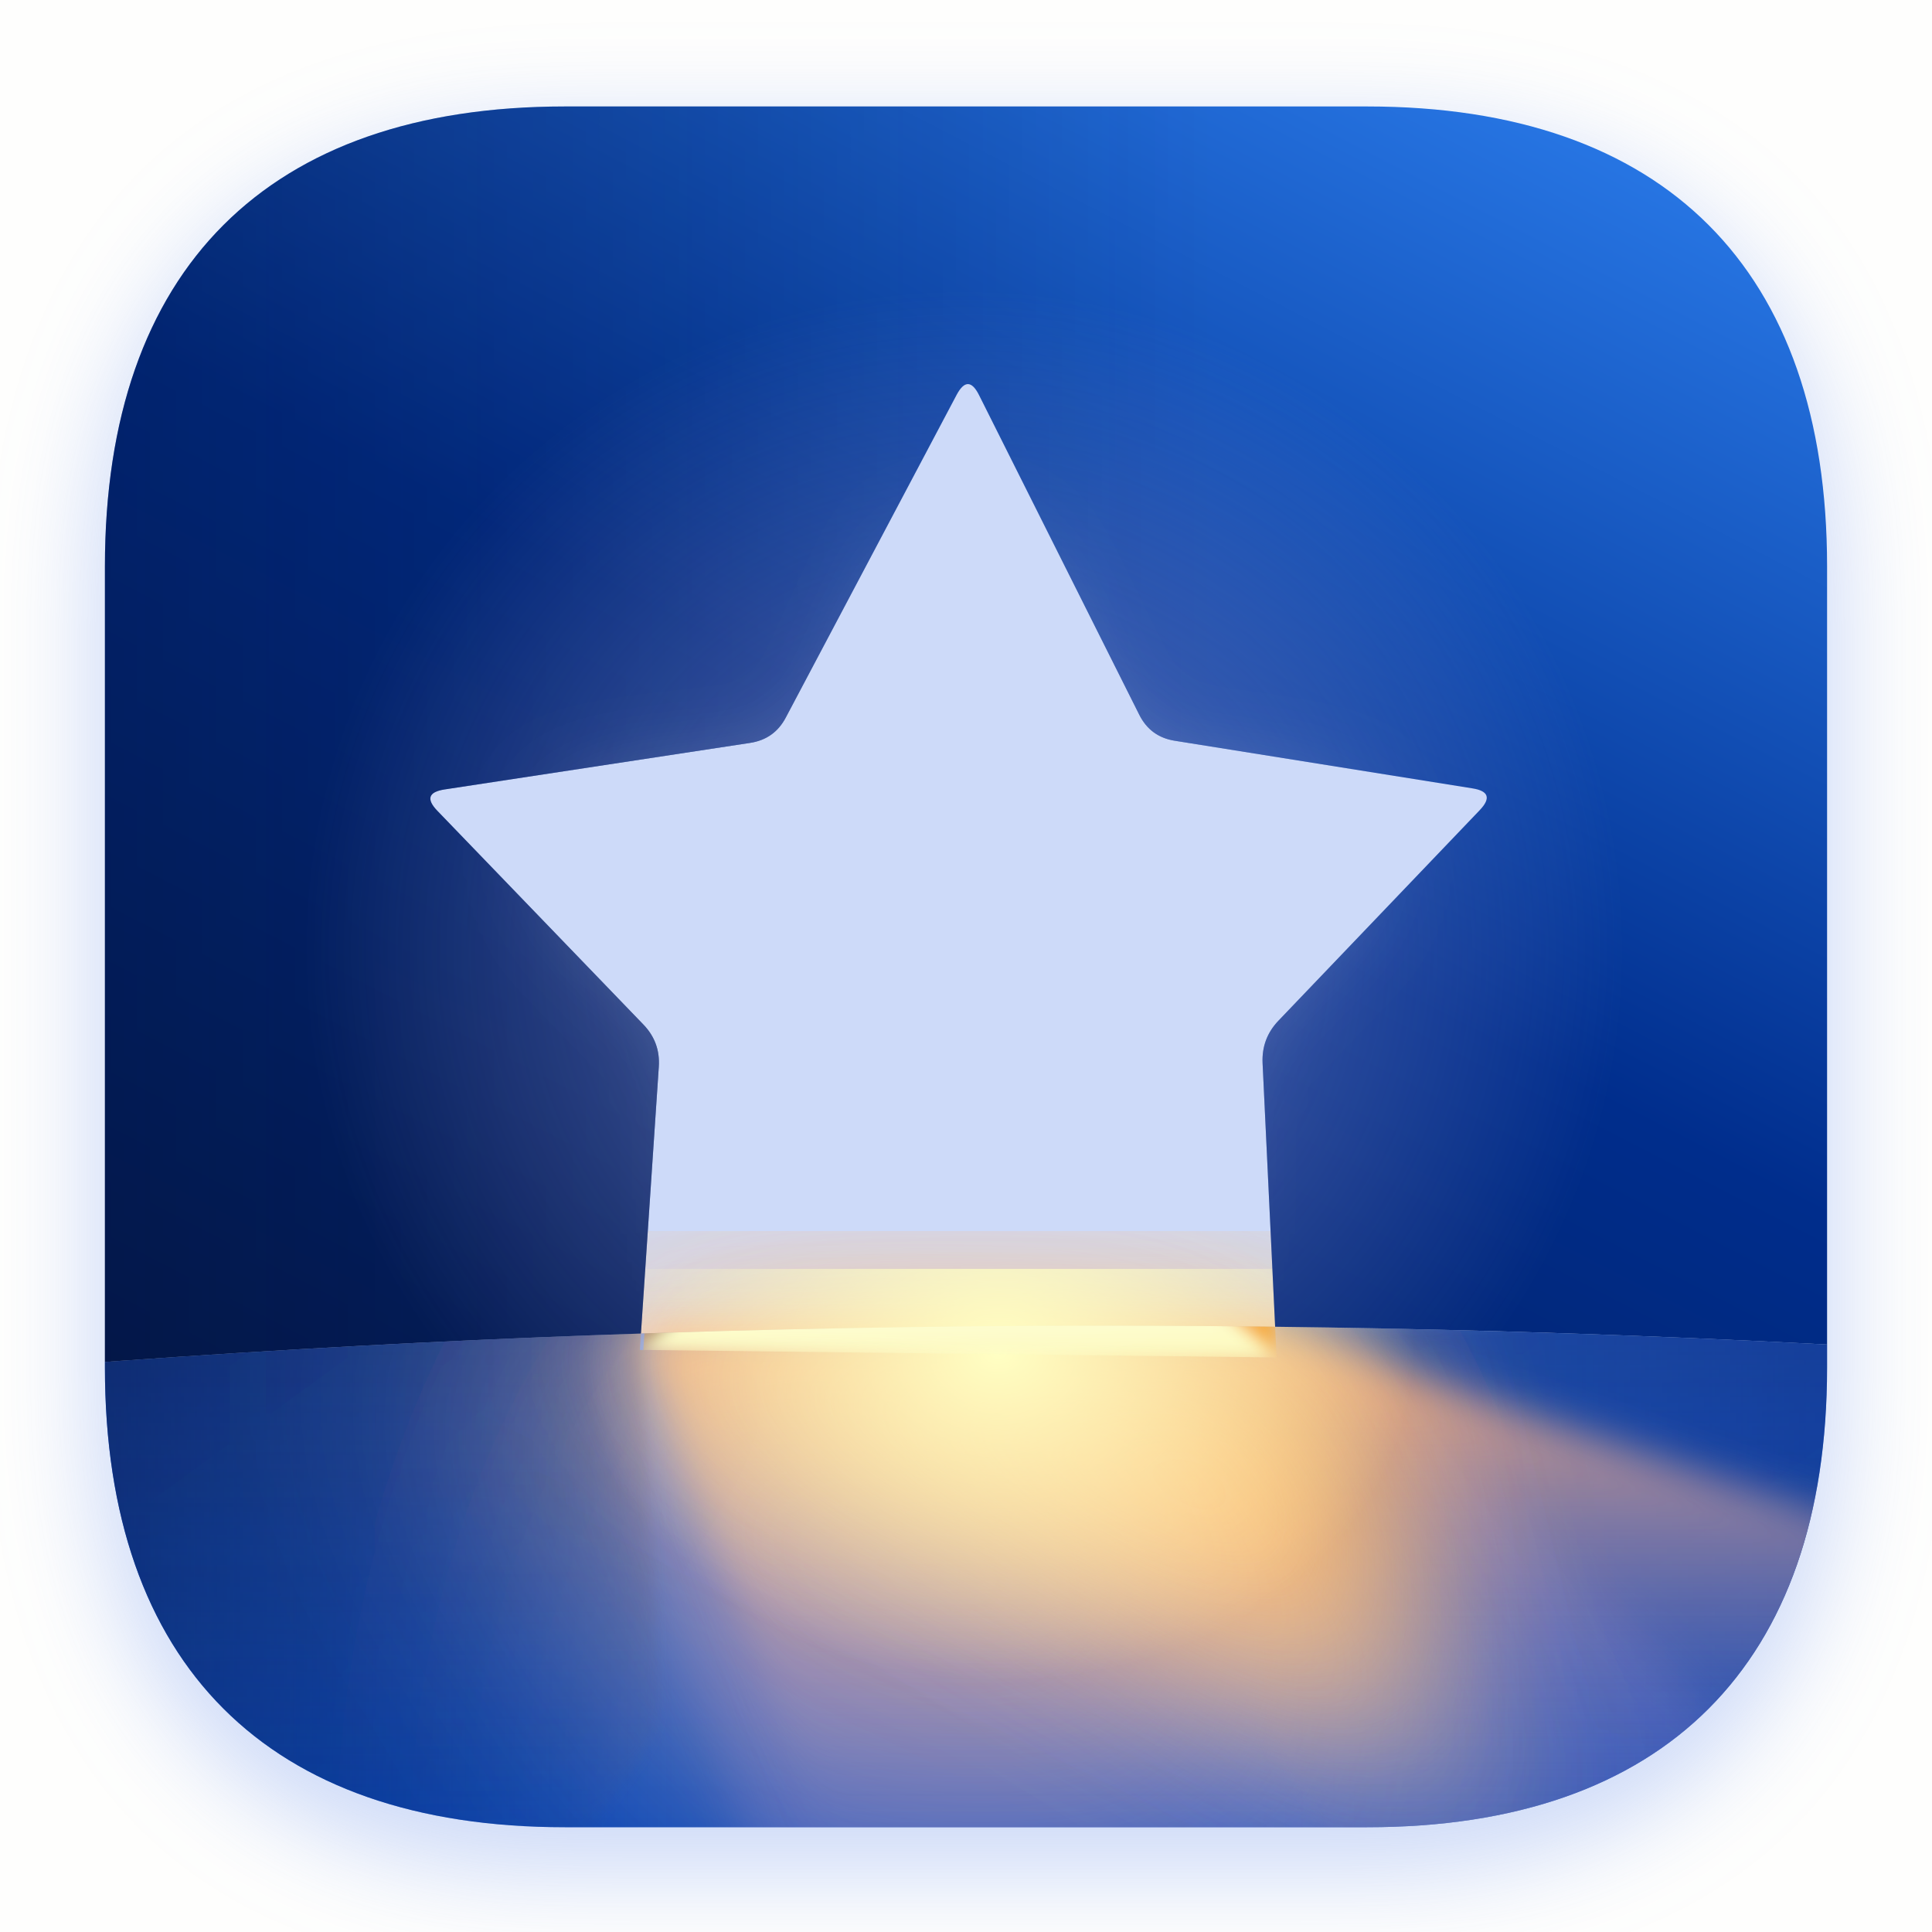
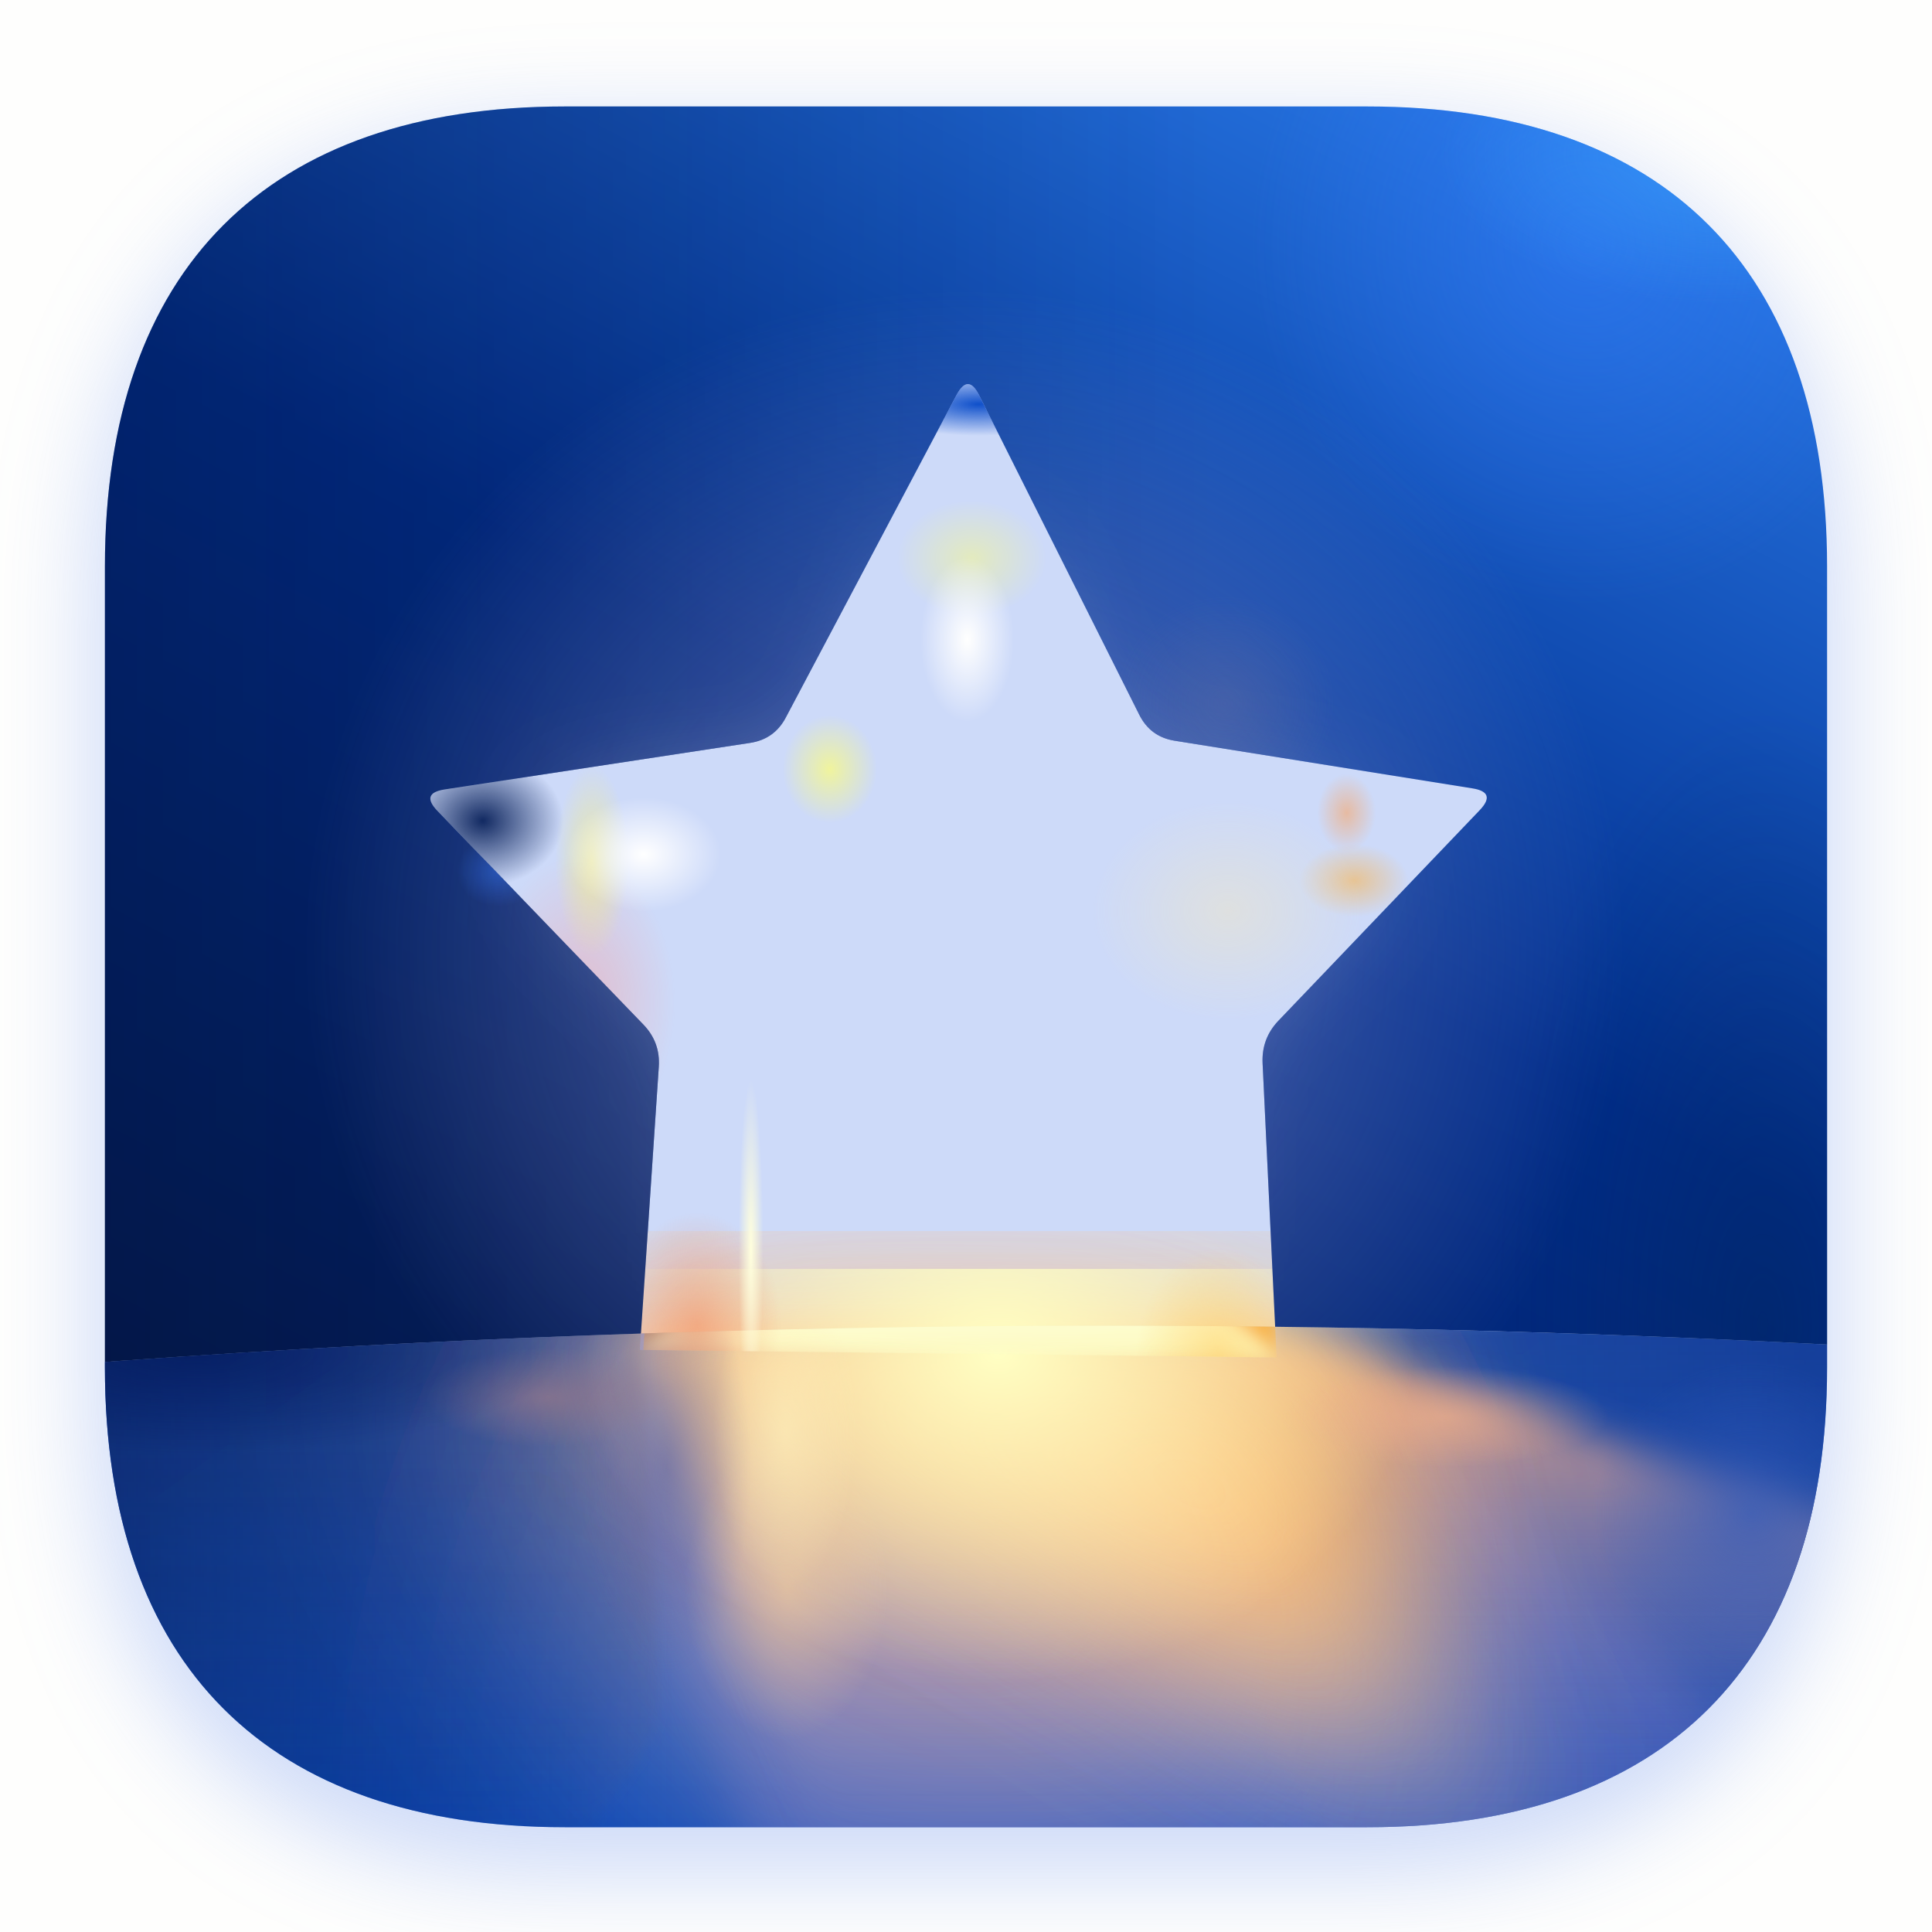
<svg xmlns="http://www.w3.org/2000/svg" viewBox="0 0 1254 1254" width="1254" height="1254">
  <defs>
    <clipPath id="piastrella">
      <path d="M366.6 69.1H887.4C1080.3 69.1 1185.9 174.8 1185.9 367.6V887.5C1185.9 1080.3 1080.3 1186 887.4 1186H366.6C173.8 1186 68.1 1080.3 68.1 887.5V367.6C68.1 174.8 173.8 69.1 366.6 69.1Z" />
    </clipPath>
    <clipPath id="porta">
      <path d="M620.9 256.3Q628.4 242.2 635.5 256.5L739.5 464Q746.7 478.3 762.5 480.8L955.7 511.7Q971.5 514.2 960.5 525.8L829.8 662.5Q818.8 674 819.5 690L828.6 881.1L415.3 876.2L427.6 692.5Q428.7 676.5 417.6 665L283.9 526.3Q272.8 514.8 288.6 512.4L486.8 482.2Q502.7 479.8 510.1 465.6Z" />
    </clipPath>
    <filter id="sfumaOmbra" x="-20%" y="-20%" width="140%" height="140%">
      <feGaussianBlur stdDeviation="30.9" />
    </filter>
    <linearGradient id="muroLuce" gradientUnits="userSpaceOnUse" x1="242.2" y1="1372.4" x2="1011.8" y2="-117.3">
      <stop offset="0" stop-color="#050f2f" />
      <stop offset="0.567" stop-color="#002d8c" />
      <stop offset="1" stop-color="#338cff" />
    </linearGradient>
    <radialGradient id="muroRiflesso" gradientUnits="userSpaceOnUse" cx="625.9" cy="616.5" r="429.2">
      <stop offset="0" stop-color="#a9a8dc" stop-opacity="0.533" />
      <stop offset="1" stop-color="#a9a8dc" stop-opacity="0" />
    </radialGradient>
    <linearGradient id="muroCurvatura" x1="68.1" y1="0" x2="1185.9" y2="0" gradientUnits="userSpaceOnUse">
      <stop offset="0" stop-color="#031034" stop-opacity="0.329" />
      <stop offset="0.644" stop-color="#031034" stop-opacity="0" />
      <stop offset="1" stop-color="#031034" stop-opacity="-0.098" />
    </linearGradient>
    <linearGradient id="pavimentoBase" x1="0" y1="863.6" x2="0" y2="1186" gradientUnits="userSpaceOnUse">
      <stop offset="0" stop-color="#3d6dd1" />
      <stop offset="1" stop-color="#094bc5" />
    </linearGradient>
    <linearGradient id="pavimentoLati" x1="0" y1="0" x2="1254" y2="0" gradientUnits="userSpaceOnUse">
      <stop offset="0" stop-color="#0a2b7a" stop-opacity="0.8" />
      <stop offset="0.35" stop-color="#0a2b7a" stop-opacity="0" />
      <stop offset="0.65" stop-color="#0a2b7a" stop-opacity="0" />
      <stop offset="1" stop-color="#0a2b7a" stop-opacity="0.5" />
    </linearGradient>
    <radialGradient id="pavimentoBagliore" gradientUnits="userSpaceOnUse" cx="648" cy="877.4" r="270.1" gradientTransform="translate(0 877.4) scale(1 0.7918) translate(0 -877.4)">
      <stop offset="0" stop-color="#ffffc3" stop-opacity="1.000" />
      <stop offset="1" stop-color="#ffffc3" stop-opacity="0" />
    </radialGradient>
    <linearGradient id="fascioLuce" x1="0" y1="863.6" x2="0" y2="1186" gradientUnits="userSpaceOnUse">
      <stop offset="0" stop-color="#ffad78" stop-opacity="0.912" />
      <stop offset="1" stop-color="#7483e5" stop-opacity="0.058" />
    </linearGradient>
    <filter id="sfumaFascio" x="-30%" y="-30%" width="160%" height="160%">
      <feGaussianBlur stdDeviation="13" />
    </filter>
    <filter id="sfumaRaggio0" x="-50%" y="-20%" width="200%" height="140%">
      <feGaussianBlur stdDeviation="82.2" />
    </filter>
    <filter id="sfumaRaggio1" x="-50%" y="-20%" width="200%" height="140%">
      <feGaussianBlur stdDeviation="57.8" />
    </filter>
    <filter id="sfumaRaggio2" x="-50%" y="-20%" width="200%" height="140%">
      <feGaussianBlur stdDeviation="44.4" />
    </filter>
    <filter id="sfumaRaggio3" x="-50%" y="-20%" width="200%" height="140%">
      <feGaussianBlur stdDeviation="55.7" />
    </filter>
    <filter id="sfumaPenombra" x="-40%" y="-40%" width="180%" height="180%">
      <feGaussianBlur stdDeviation="17.4" />
    </filter>
    <linearGradient id="pavimentoAmbiente" x1="0" y1="863.6" x2="0" y2="1186" gradientUnits="userSpaceOnUse">
      <stop offset="0" stop-color="#2b4740" stop-opacity="0" />
      <stop offset="1" stop-color="#2b4740" stop-opacity="0.062" />
    </linearGradient>
    <clipPath id="pavimentoArea">
      <path d="M0 889.2Q627 839 1254 876.5V1254H0Z" />
    </clipPath>
    <filter id="sfumaSpecchio" x="-10%" y="-10%" width="120%" height="120%">
      <feGaussianBlur stdDeviation="4" />
    </filter>
    <linearGradient id="dissolvenzaSpecchio" x1="0" y1="860.9" x2="0" y2="1203.1" gradientUnits="userSpaceOnUse">
      <stop offset="0" stop-color="#fff" stop-opacity="1" />
      <stop offset="1" stop-color="#fff" stop-opacity="0.171" />
    </linearGradient>
    <mask id="maskSpecchio" maskUnits="userSpaceOnUse" x="0" y="0" width="1254" height="1254">
      <rect width="1254" height="1254" fill="url(#dissolvenzaSpecchio)" />
    </mask>
    <radialGradient id="vanoLuce" gradientUnits="userSpaceOnUse" cx="495.8" cy="543.1" r="453.8">
      <stop offset="0" stop-color="#fffdf0" />
      <stop offset="1" stop-color="#fceb8c" />
    </radialGradient>
    <linearGradient id="faccia_alto_dx" gradientUnits="userSpaceOnUse" x1="667" y1="436.3" x2="687.5" y2="360.2">
      <stop offset="0" stop-color="#ffee50" />
      <stop offset="1" stop-color="#d1723d" />
    </linearGradient>
    <linearGradient id="lungo_alto_dx" gradientUnits="userSpaceOnUse" x1="628.4" y1="242.2" x2="746.7" y2="478.3">
      <stop offset="0" stop-color="#fdbe4f" stop-opacity="0" />
      <stop offset="1" stop-color="#fdbe4f" stop-opacity="0.923" />
    </linearGradient>
    <linearGradient id="faccia_braccio_dx_sopra" gradientUnits="userSpaceOnUse" x1="795.2" y1="532.5" x2="859.1" y2="496.2">
      <stop offset="0" stop-color="#e19e4a" />
      <stop offset="1" stop-color="#825941" />
    </linearGradient>
    <linearGradient id="faccia_braccio_dx_sotto" gradientUnits="userSpaceOnUse" x1="819" y1="609.3" x2="895.2" y2="594.1">
      <stop offset="0" stop-color="#fff207" />
      <stop offset="1" stop-color="#572622" />
    </linearGradient>
    <linearGradient id="lungo_braccio_dx_sotto" gradientUnits="userSpaceOnUse" x1="971.5" y1="514.2" x2="818.8" y2="674">
      <stop offset="0" stop-color="#ffd18b" stop-opacity="0" />
      <stop offset="1" stop-color="#ffd18b" stop-opacity="1.000" />
    </linearGradient>
    <linearGradient id="faccia_stipite_dx" gradientUnits="userSpaceOnUse" x1="756.1" y1="746.7" x2="823.7" y2="777.6">
      <stop offset="0" stop-color="#ffbe3c" />
      <stop offset="1" stop-color="#ee726a" />
    </linearGradient>
    <linearGradient id="lungo_stipite_dx" gradientUnits="userSpaceOnUse" x1="818.8" y1="674" x2="828.6" y2="881.1">
      <stop offset="0" stop-color="#ffff15" stop-opacity="0" />
      <stop offset="1" stop-color="#ffff15" stop-opacity="0.466" />
    </linearGradient>
    <linearGradient id="faccia_soglia" gradientUnits="userSpaceOnUse" x1="621.6" y1="819.1" x2="622" y2="878.6">
      <stop offset="0" stop-color="#fefee5" />
      <stop offset="1" stop-color="#fdfbc0" />
    </linearGradient>
    <linearGradient id="faccia_stipite_sx" gradientUnits="userSpaceOnUse" x1="487.6" y1="745.3" x2="422" y2="776.3">
      <stop offset="0" stop-color="#fff700" />
      <stop offset="1" stop-color="#b18a67" />
    </linearGradient>
    <linearGradient id="lungo_stipite_sx" gradientUnits="userSpaceOnUse" x1="415.3" y1="876.2" x2="428.7" y2="676.5">
      <stop offset="0" stop-color="#d21de9" stop-opacity="0" />
      <stop offset="1" stop-color="#d21de9" stop-opacity="0.427" />
    </linearGradient>
    <linearGradient id="faccia_braccio_sx_sotto" gradientUnits="userSpaceOnUse" x1="424.8" y1="606.6" x2="350.7" y2="595.7">
      <stop offset="0" stop-color="#ffcd9b" />
      <stop offset="1" stop-color="#756161" />
    </linearGradient>
    <linearGradient id="faccia_braccio_sx_sopra" gradientUnits="userSpaceOnUse" x1="454.2" y1="532.1" x2="387.7" y2="497.3">
      <stop offset="0" stop-color="#c87f46" />
      <stop offset="1" stop-color="#4e3e4f" />
    </linearGradient>
    <linearGradient id="lungo_braccio_sx_sopra" gradientUnits="userSpaceOnUse" x1="272.8" y1="514.8" x2="502.7" y2="479.8">
      <stop offset="0" stop-color="#fbbf6a" stop-opacity="0" />
      <stop offset="1" stop-color="#fbbf6a" stop-opacity="0.374" />
    </linearGradient>
    <linearGradient id="faccia_alto_sx" gradientUnits="userSpaceOnUse" x1="585.8" y1="437.1" x2="565.5" y2="361">
      <stop offset="0" stop-color="#c98e64" />
      <stop offset="1" stop-color="#614943" />
    </linearGradient>
    <filter id="sfumaTrabocco" x="-30%" y="-30%" width="160%" height="160%">
      <feGaussianBlur stdDeviation="38.7" />
    </filter>
    <filter id="sfumaVano" x="-10%" y="-10%" width="120%" height="120%">
      <feGaussianBlur stdDeviation="0.7" />
    </filter>
    <filter id="smussaPareti" x="-5%" y="-5%" width="110%" height="110%">
      <feGaussianBlur stdDeviation="5" />
    </filter>
    <clipPath id="muroArea">
      <path d="M0 889.2Q627 839 1254 876.5V0H0Z" />
      <path d="M620.9 256.3Q628.4 242.2 635.5 256.5L739.5 464Q746.7 478.3 762.5 480.8L955.7 511.7Q971.5 514.2 960.5 525.8L829.8 662.5Q818.8 674 819.5 690L828.6 881.1L415.3 876.2L427.6 692.5Q428.7 676.5 417.6 665L283.9 526.3Q272.8 514.8 288.6 512.4L486.8 482.2Q502.7 479.8 510.1 465.6Z" />
    </clipPath>
+     <radialGradient id="luce0">
+       <stop offset="0" stop-color="#5a609e" stop-opacity="0.579" />
+       <stop offset="1" stop-color="#5a609e" stop-opacity="0" />
+     </radialGradient>
+     <radialGradient id="luce1">
+       <stop offset="0" stop-color="#0e265f" stop-opacity="0.983" />
+       <stop offset="1" stop-color="#0e265f" stop-opacity="0" />
+     </radialGradient>
+     <radialGradient id="luce2">
+       <stop offset="0" stop-color="#f29168" stop-opacity="0.622" />
+       <stop offset="1" stop-color="#f29168" stop-opacity="0" />
+     </radialGradient>
+     <radialGradient id="luce3">
+       <stop offset="0" stop-color="#335bb9" stop-opacity="0.732" />
+       <stop offset="1" stop-color="#335bb9" stop-opacity="0" />
+     </radialGradient>
+     <radialGradient id="luce4">
+       <stop offset="0" stop-color="#ffd699" stop-opacity="0.509" />
+       <stop offset="1" stop-color="#ffd699" stop-opacity="0" />
+     </radialGradient>
+     <radialGradient id="luce5">
+       <stop offset="0" stop-color="#347eff" stop-opacity="0.437" />
+       <stop offset="1" stop-color="#347eff" stop-opacity="0" />
+     </radialGradient>
+     <radialGradient id="luce6">
+       <stop offset="0" stop-color="#ffff74" stop-opacity="0.442" />
+       <stop offset="1" stop-color="#ffff74" stop-opacity="0" />
+     </radialGradient>
+     <radialGradient id="luce7">
+       <stop offset="0" stop-color="#ffaf36" stop-opacity="0.515" />
+       <stop offset="1" stop-color="#ffaf36" stop-opacity="0" />
+     </radialGradient>
+     <radialGradient id="luce8">
+       <stop offset="0" stop-color="#ff918c" stop-opacity="0.410" />
+       <stop offset="1" stop-color="#ff918c" stop-opacity="0" />
+     </radialGradient>
+     <radialGradient id="luce9">
+       <stop offset="0" stop-color="#0045c7" stop-opacity="0.928" />
+       <stop offset="1" stop-color="#0045c7" stop-opacity="0" />
+     </radialGradient>
+     <radialGradient id="luce10">
+       <stop offset="0" stop-color="#fff267" stop-opacity="0.550" />
+       <stop offset="1" stop-color="#fff267" stop-opacity="0" />
+     </radialGradient>
+     <radialGradient id="luce11">
+       <stop offset="0" stop-color="#ffff74" stop-opacity="0.695" />
+       <stop offset="1" stop-color="#ffff74" stop-opacity="0" />
+     </radialGradient>
+     <radialGradient id="luce12">
+       <stop offset="0" stop-color="#edae8c" stop-opacity="0.646" />
+       <stop offset="1" stop-color="#edae8c" stop-opacity="0" />
+     </radialGradient>
+     <radialGradient id="luce13">
+       <stop offset="0" stop-color="#ffffff" stop-opacity="0.995" />
+       <stop offset="1" stop-color="#ffffff" stop-opacity="0" />
+     </radialGradient>
+     <radialGradient id="luce14">
+       <stop offset="0" stop-color="#40b1ff" stop-opacity="0.442" />
+       <stop offset="1" stop-color="#40b1ff" stop-opacity="0" />
+     </radialGradient>
+     <radialGradient id="luce15">
+       <stop offset="0" stop-color="#ff9c4d" stop-opacity="0.505" />
+       <stop offset="1" stop-color="#ff9c4d" stop-opacity="0" />
+     </radialGradient>
+     <radialGradient id="luce16">
+       <stop offset="0" stop-color="#ffd06b" stop-opacity="0.588" />
+       <stop offset="1" stop-color="#ffd06b" stop-opacity="0" />
+     </radialGradient>
+     <radialGradient id="luce17">
+       <stop offset="0" stop-color="#fffffe" stop-opacity="1.000" />
+       <stop offset="1" stop-color="#fffffe" stop-opacity="0" />
+     </radialGradient>
+     <radialGradient id="luce18">
+       <stop offset="0" stop-color="#98798b" stop-opacity="0.652" />
+       <stop offset="1" stop-color="#98798b" stop-opacity="0" />
+     </radialGradient>
+     <radialGradient id="luce19">
+       <stop offset="0" stop-color="#00165a" stop-opacity="0.635" />
+       <stop offset="1" stop-color="#00165a" stop-opacity="0" />
+     </radialGradient>
+     <radialGradient id="luce20">
+       <stop offset="0" stop-color="#ffecaf" stop-opacity="0.342" />
+       <stop offset="1" stop-color="#ffecaf" stop-opacity="0" />
+     </radialGradient>
+     <radialGradient id="luce21">
+       <stop offset="0" stop-color="#3479ff" stop-opacity="0.436" />
+       <stop offset="1" stop-color="#3479ff" stop-opacity="0" />
+     </radialGradient>
+     <radialGradient id="luce22">
+       <stop offset="0" stop-color="#032456" stop-opacity="0.439" />
+       <stop offset="1" stop-color="#032456" stop-opacity="0" />
+     </radialGradient>
+     <radialGradient id="luce23">
+       <stop offset="0" stop-color="#72759e" stop-opacity="0.289" />
+       <stop offset="1" stop-color="#72759e" stop-opacity="0" />
+     </radialGradient>
+     <radialGradient id="luce24">
+       <stop offset="0" stop-color="#fff0ba" stop-opacity="0.647" />
+       <stop offset="1" stop-color="#fff0ba" stop-opacity="0" />
+     </radialGradient>
+     <radialGradient id="luce25">
+       <stop offset="0" stop-color="#ffffdd" stop-opacity="1.000" />
+       <stop offset="1" stop-color="#ffffdd" stop-opacity="0" />
+     </radialGradient>
  </defs>
  <rect id="fondo" width="1254" height="1254" fill="#fefefd" />
  <path id="ombra" d="M366.6 83H887.4C1085.3 83 1193.7 191.4 1193.7 389.3V909.2C1193.7 1107 1085.3 1215.5 887.4 1215.5H366.6C168.7 1215.5 60.3 1107 60.3 909.2V389.3C60.3 191.4 168.7 83 366.6 83Z" fill="#5b86ee" opacity="0.297" filter="url(#sfumaOmbra)" />
  <g id="piastrella-scena" clip-path="url(#piastrella)">
    <g id="pavimento">
      <path d="M0 889.2Q627 839 1254 876.5V1254H0Z" fill="url(#pavimentoBase)" />
      <path d="M0 889.2Q627 839 1254 876.5V1254H0Z" fill="url(#pavimentoLati)" />
      <path d="M0 889.2Q627 839 1254 876.5V1254H0Z" fill="url(#pavimentoAmbiente)" />
      <g id="specchio" clip-path="url(#pavimentoArea)">
        <g mask="url(#maskSpecchio)" opacity="0.476">
          <use href="#sopra" transform="matrix(1 0 0 -1.412 0 2076.6)" filter="url(#sfumaSpecchio)" />
        </g>
      </g>
      <path id="penombra" d="M375.3 863.6L868.6 863.6L1257.9 1266L509.1 1266Z" fill="#edb2f5" opacity="0.163" filter="url(#sfumaPenombra)" />
      <path id="fascio" d="M415.3 863.6L828.6 863.6L2036.9 1266L558.1 1266Z" fill="url(#fascioLuce)" filter="url(#sfumaFascio)" />
      <path id="raggio1" d="M290.6 863.6L801.8 863.6L822.2 1186L484.7 1186Z" fill="#ffb98e" opacity="0.441" filter="url(#sfumaRaggio0)" />
      <path id="raggio2" d="M365 863.6L866.2 863.6L943.8 1186L1016.4 1186Z" fill="#ffb856" opacity="1.000" filter="url(#sfumaRaggio1)" />
      <path id="raggio3" d="M395 863.6L537 863.6L346.1 1186L225.1 1186Z" fill="#868eae" opacity="0.005" filter="url(#sfumaRaggio2)" />
      <path id="raggio4" d="M413.1 863.6L763.2 863.6L984.1 1186L925.6 1186Z" fill="#ffe8fe" opacity="0.247" filter="url(#sfumaRaggio3)" />
      <rect x="0" y="823.6" width="1254" height="430.4" fill="url(#pavimentoBagliore)" />
    </g>
    <g id="sopra" clip-path="url(#muroArea)">
      <g id="muro">
        <path d="M0 889.2Q627 839 1254 876.5V0H0Z" fill="url(#muroLuce)" />
        <path d="M0 889.2Q627 839 1254 876.5V0H0Z" fill="url(#muroCurvatura)" />
        <path d="M0 889.2Q627 839 1254 876.5V0H0Z" fill="url(#muroRiflesso)" />
      </g>
      <g id="porta" clip-path="url(#porta)">
        <g id="pareti" filter="url(#smussaPareti)">
          <path id="parete_alto_dx" d="M628.4 242.2L746.7 478.3L708.9 520.7L625.2 352Z" fill="url(#faccia_alto_dx)" />
          <path d="M628.4 242.2L746.7 478.3L708.9 520.7L625.2 352Z" fill="url(#lungo_alto_dx)" />
          <path id="parete_braccio_dx_sopra" d="M746.7 478.3L971.5 514.2L881.4 544.3L708.9 520.7Z" fill="url(#faccia_braccio_dx_sopra)" />
          <path id="parete_braccio_dx_sotto" d="M971.5 514.2L818.8 674L756.5 674.3L881.4 544.3Z" fill="url(#faccia_braccio_dx_sotto)" />
          <path d="M971.5 514.2L818.8 674L756.5 674.3L881.4 544.3Z" fill="url(#lungo_braccio_dx_sotto)" />
          <path id="parete_stipite_dx" d="M818.8 674L828.6 881.1L755.6 819.1L756.5 674.3Z" fill="url(#faccia_stipite_dx)" />
          <path d="M818.8 674L828.6 881.1L755.6 819.1L756.5 674.3Z" fill="url(#lungo_stipite_dx)" />
          <path id="parete_soglia" d="M828.6 881.1L415.3 876.2L487.6 819.1L755.6 819.1Z" fill="url(#faccia_soglia)" />
          <path id="parete_stipite_sx" d="M415.3 876.2L428.7 676.5L487.6 671.4L487.6 819.1Z" fill="url(#faccia_stipite_sx)" />
          <path d="M415.3 876.2L428.7 676.5L487.6 671.4L487.6 819.1Z" fill="url(#lungo_stipite_sx)" />
          <path id="parete_braccio_sx_sotto" d="M428.7 676.5L272.8 514.8L362 541.9L487.6 671.4Z" fill="url(#faccia_braccio_sx_sotto)" />
          <path id="parete_braccio_sx_sopra" d="M272.8 514.8L502.7 479.8L546.4 522.2L362 541.9Z" fill="url(#faccia_braccio_sx_sopra)" />
          <path d="M272.8 514.8L502.7 479.8L546.4 522.2L362 541.9Z" fill="url(#lungo_braccio_sx_sopra)" />
          <path id="parete_alto_sx" d="M502.7 479.8L628.4 242.2L625.2 352L546.4 522.2Z" fill="url(#faccia_alto_sx)" />
        </g>
        <path id="vano" d="M620.1 363Q625.2 352 630.6 362.8L703.5 509.8Q708.9 520.7 720.9 522.3L869.5 542.6Q881.4 544.3 873.1 553L764.9 665.6Q756.5 674.3 756.5 686.4L755.6 819.1L487.6 819.1L487.6 683.5Q487.6 671.4 479.2 662.7L370.4 550.6Q362 541.9 374 540.6L534.3 523.5Q546.4 522.2 551.5 511.3Z" fill="url(#vanoLuce)" filter="url(#sfumaVano)" />
      </g>
      <path id="trabocco" d="M620.1 363Q625.2 352 630.6 362.8L703.5 509.8Q708.9 520.7 720.9 522.3L869.5 542.6Q881.4 544.3 873.1 553L764.9 665.6Q756.5 674.3 756.5 686.4L755.6 819.1L487.6 819.1L487.6 683.5Q487.6 671.4 479.2 662.7L370.4 550.6Q362 541.9 374 540.6L534.3 523.5Q546.4 522.2 551.5 511.3Z" fill="#fffffc" opacity="0.497" filter="url(#sfumaTrabocco)" />
      <g id="filo" stroke="#88abff" stroke-width="4.5" stroke-linecap="round" clip-path="url(#porta)">
        <line x1="628.4" y1="242.2" x2="746.7" y2="478.3" stroke-opacity="0.020" />
        <line x1="746.7" y1="478.3" x2="971.5" y2="514.2" stroke-opacity="0.010" />
        <line x1="971.5" y1="514.2" x2="818.8" y2="674" stroke-opacity="0.549" />
        <line x1="415.3" y1="876.2" x2="428.7" y2="676.5" stroke-opacity="0.587" />
        <line x1="428.7" y1="676.5" x2="272.8" y2="514.8" stroke-opacity="0.935" />
        <line x1="502.7" y1="479.8" x2="628.4" y2="242.2" stroke-opacity="0.510" />
      </g>
    </g>
+     <g clip-path="url(#pavimentoArea)">
+       <ellipse id="luce-pavimento-1" cx="432.7" cy="952.3" rx="54.9" ry="137.5" fill="url(#luce0)" />
+     </g>
+     <g clip-path="url(#porta)">
+       <ellipse id="luce-porta-2" cx="313.4" cy="532.8" rx="52.3" ry="42.7" fill="url(#luce1)" />
+     </g>
+     <g clip-path="url(#porta)">
+       <ellipse id="luce-porta-3" cx="452.3" cy="860.2" rx="54.9" ry="73.4" fill="url(#luce2)" />
+     </g>
+     <g clip-path="url(#pavimentoArea)">
+       <ellipse id="luce-pavimento-4" cx="1136.5" cy="982.3" rx="103.3" ry="99.9" fill="url(#luce3)" />
+     </g>
+     <g clip-path="url(#pavimentoArea)">
+       <ellipse id="luce-pavimento-5" cx="510.6" cy="1030.5" rx="65.8" ry="98.8" fill="url(#luce4)" />
+     </g>
+     <g clip-path="url(#muroArea)">
+       <ellipse id="luce-muro-6" cx="1030.5" cy="158.6" rx="219.2" ry="234.2" fill="url(#luce5)" />
+     </g>
+     <g clip-path="url(#porta)">
+       <ellipse id="luce-porta-7" cx="630.7" cy="362.2" rx="48.7" ry="37.5" fill="url(#luce6)" />
+     </g>
+     <g clip-path="url(#porta)">
+       <ellipse id="luce-porta-8" cx="878.9" cy="571.5" rx="35.3" ry="23.7" fill="url(#luce7)" />
+     </g>
+     <g clip-path="url(#porta)">
+       <ellipse id="luce-porta-9" cx="375.8" cy="651" rx="62.6" ry="96.4" fill="url(#luce8)" />
+     </g>
+     <g clip-path="url(#porta)">
+       <ellipse id="luce-porta-10" cx="635.1" cy="262.4" rx="71.9" ry="20.4" fill="url(#luce9)" />
+     </g>
+     <g clip-path="url(#porta)">
+       <ellipse id="luce-porta-11" cx="384.3" cy="558.5" rx="23.9" ry="61.8" fill="url(#luce10)" />
+     </g>
+     <g clip-path="url(#porta)">
+       <ellipse id="luce-porta-12" cx="538.6" cy="499.2" rx="30.6" ry="35" fill="url(#luce11)" />
+     </g>
+     <g clip-path="url(#pavimentoArea)">
+       <ellipse id="luce-pavimento-13" cx="937.9" cy="919.4" rx="106.1" ry="32.8" fill="url(#luce12)" />
+     </g>
+     <g clip-path="url(#porta)">
+       <ellipse id="luce-porta-14" cx="417.8" cy="554.6" rx="50.1" ry="37.1" fill="url(#luce13)" />
+     </g>
+     <g clip-path="url(#muroArea)">
+       <ellipse id="luce-muro-15" cx="1116.9" cy="100.3" rx="182.4" ry="96.9" fill="url(#luce14)" />
+     </g>
+     <g clip-path="url(#porta)">
+       <ellipse id="luce-porta-16" cx="874" cy="527.6" rx="19" ry="25.3" fill="url(#luce15)" />
+     </g>
+     <g clip-path="url(#porta)">
+       <ellipse id="luce-porta-17" cx="790.7" cy="880.3" rx="53.5" ry="70.3" fill="url(#luce16)" />
+     </g>
+     <g clip-path="url(#porta)">
+       <ellipse id="luce-porta-18" cx="627.8" cy="415" rx="30.3" ry="53.5" fill="url(#luce17)" />
+     </g>
+     <g clip-path="url(#pavimentoArea)">
+       <ellipse id="luce-pavimento-19" cx="355.8" cy="907" rx="79.3" ry="32.3" fill="url(#luce18)" />
+     </g>
+     <g clip-path="url(#pavimentoArea)">
+       <ellipse id="luce-pavimento-20" cx="128.4" cy="878" rx="236.6" ry="66" fill="url(#luce19)" />
+     </g>
+     <g clip-path="url(#porta)">
+       <ellipse id="luce-porta-21" cx="797.1" cy="591.2" rx="88.4" ry="71.4" fill="url(#luce20)" />
+     </g>
+     <g clip-path="url(#muroArea)">
+       <ellipse id="luce-muro-22" cx="323.8" cy="565.4" rx="27.3" ry="22.9" fill="url(#luce21)" />
+     </g>
+     <g clip-path="url(#muroArea)">
+       <ellipse id="luce-muro-23" cx="1144.4" cy="858.1" rx="175.6" ry="397.1" fill="url(#luce22)" />
+     </g>
+     <g clip-path="url(#muroArea)">
+       <ellipse id="luce-muro-24" cx="795.1" cy="456.6" rx="71.3" ry="70" fill="url(#luce23)" />
+     </g>
+     <g clip-path="url(#pavimentoArea)">
+       <ellipse id="luce-pavimento-25" cx="509.6" cy="929.1" rx="46.4" ry="102.2" fill="url(#luce24)" />
+     </g>
+     <g clip-path="url(#porta)">
+       <ellipse id="luce-porta-26" cx="487.4" cy="811.7" rx="8" ry="110.7" fill="url(#luce25)" />
+     </g>
  </g>
</svg>
